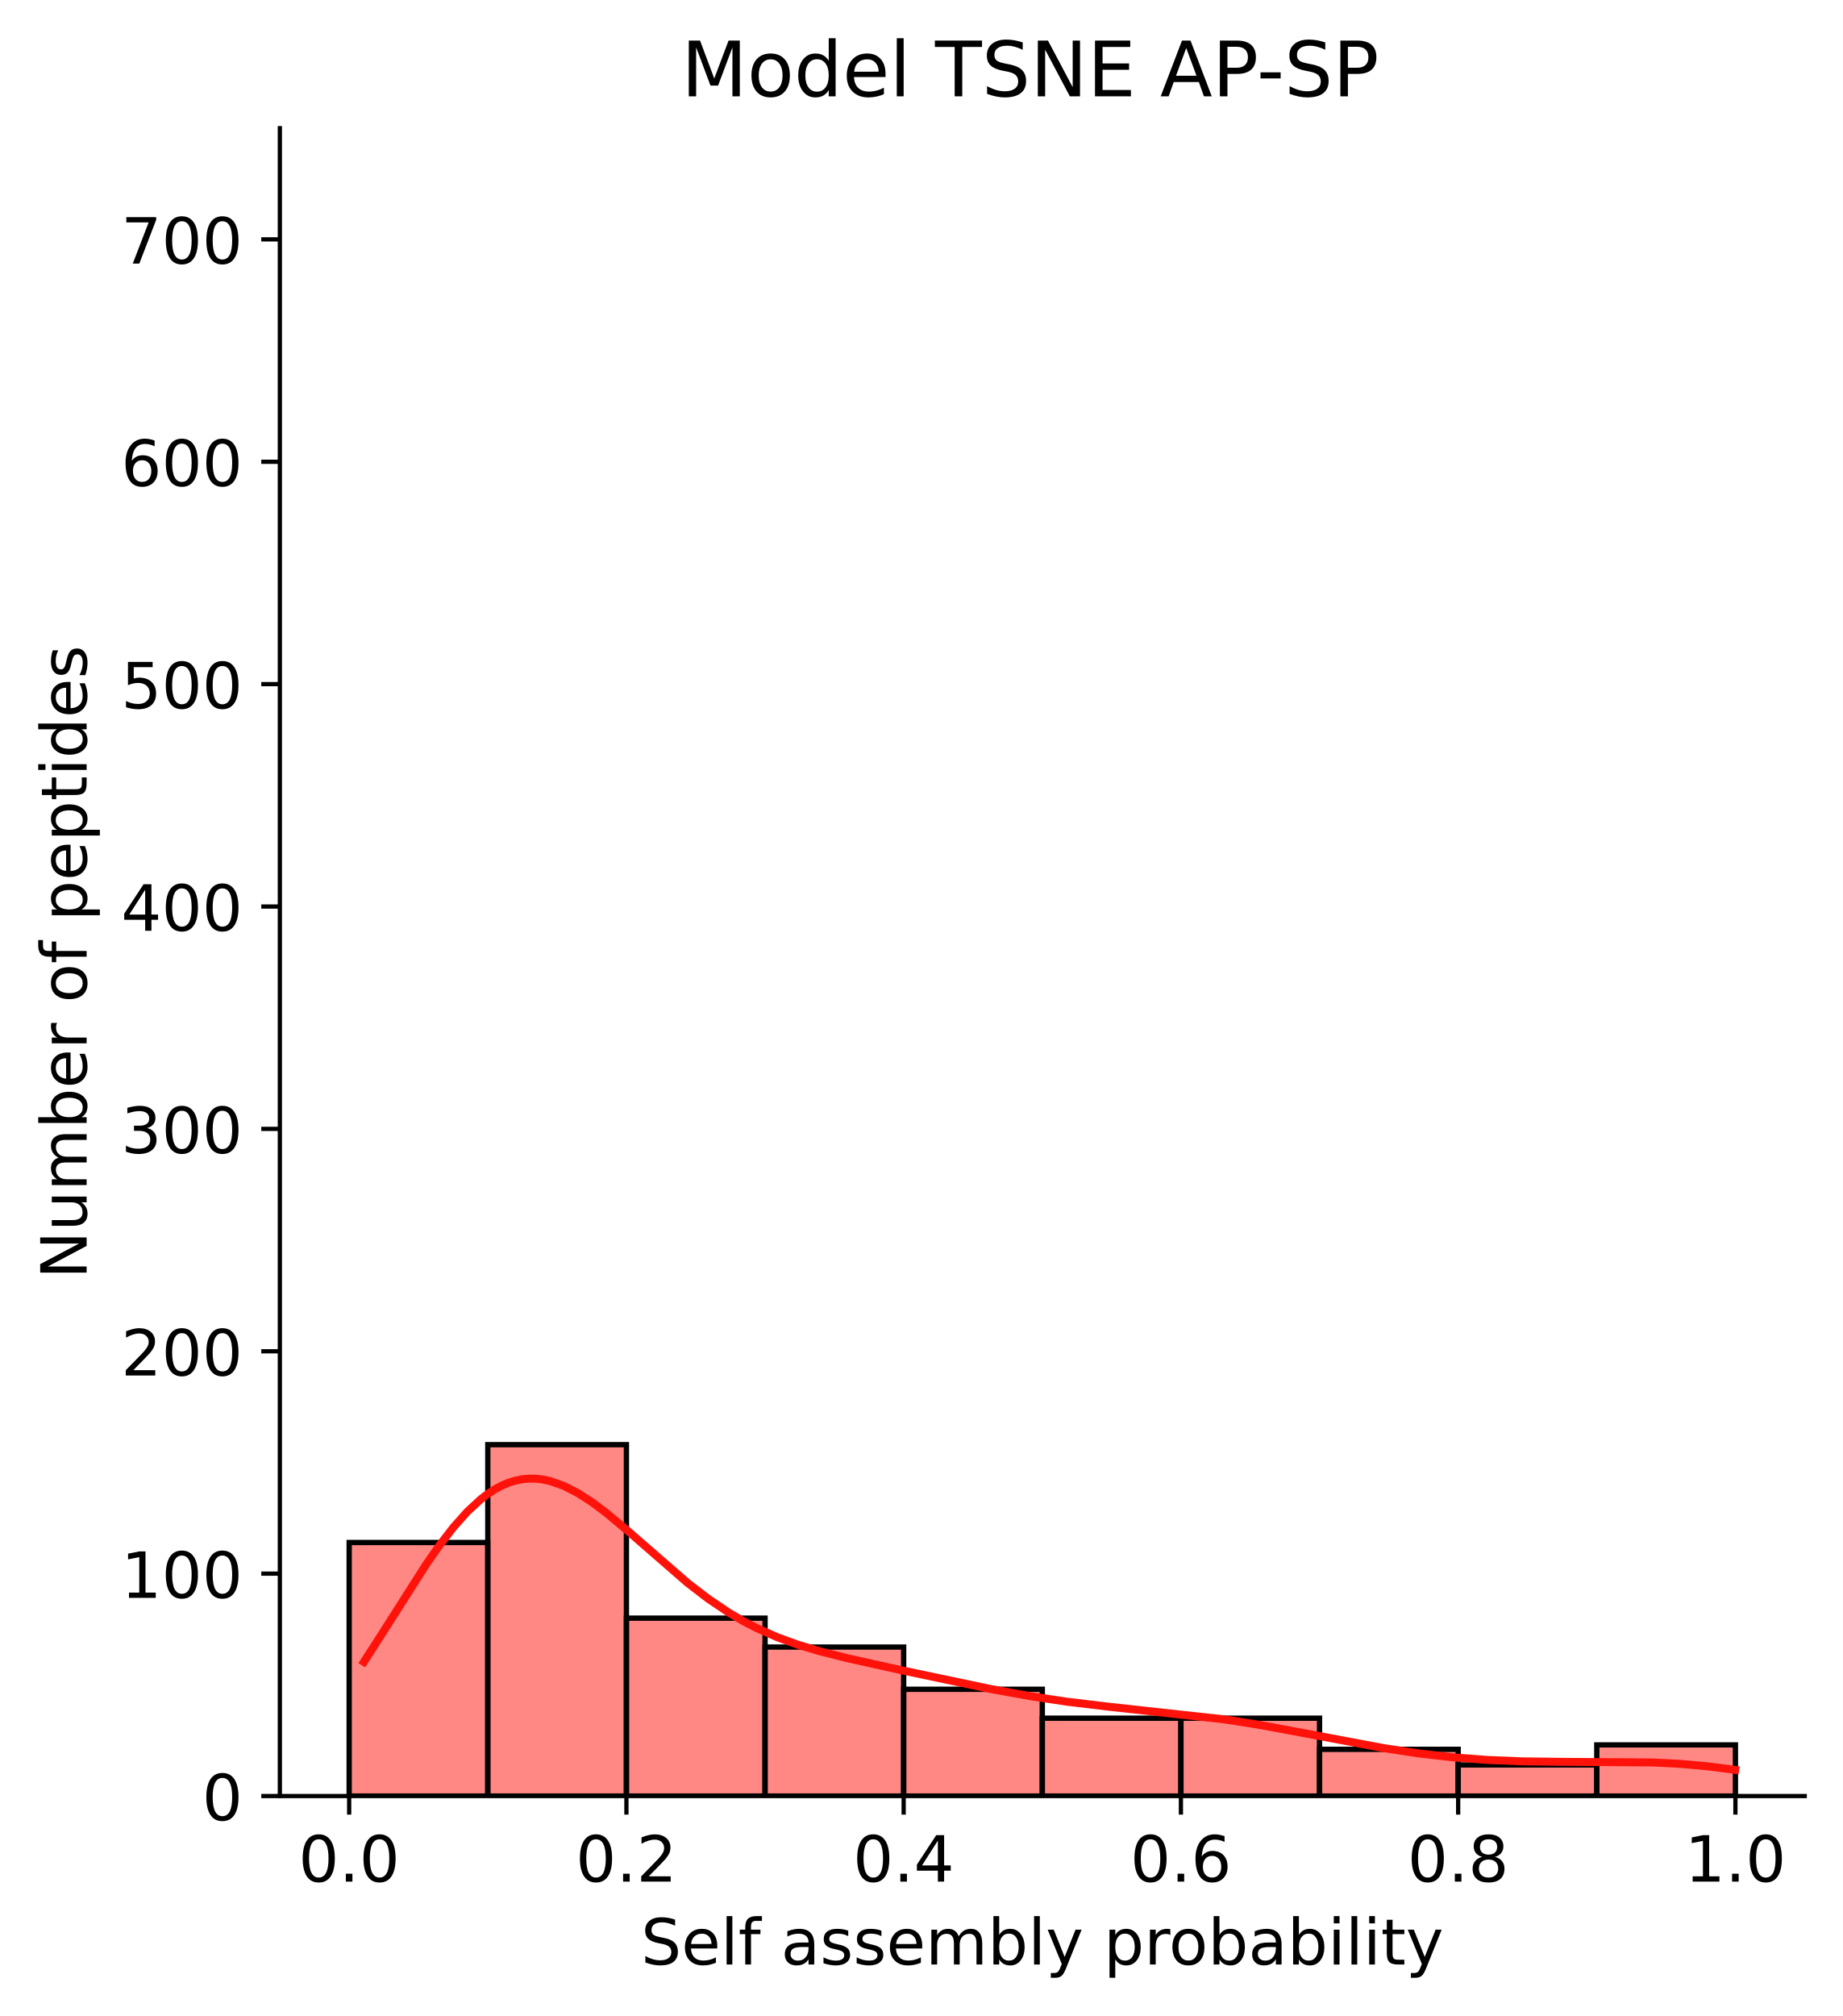
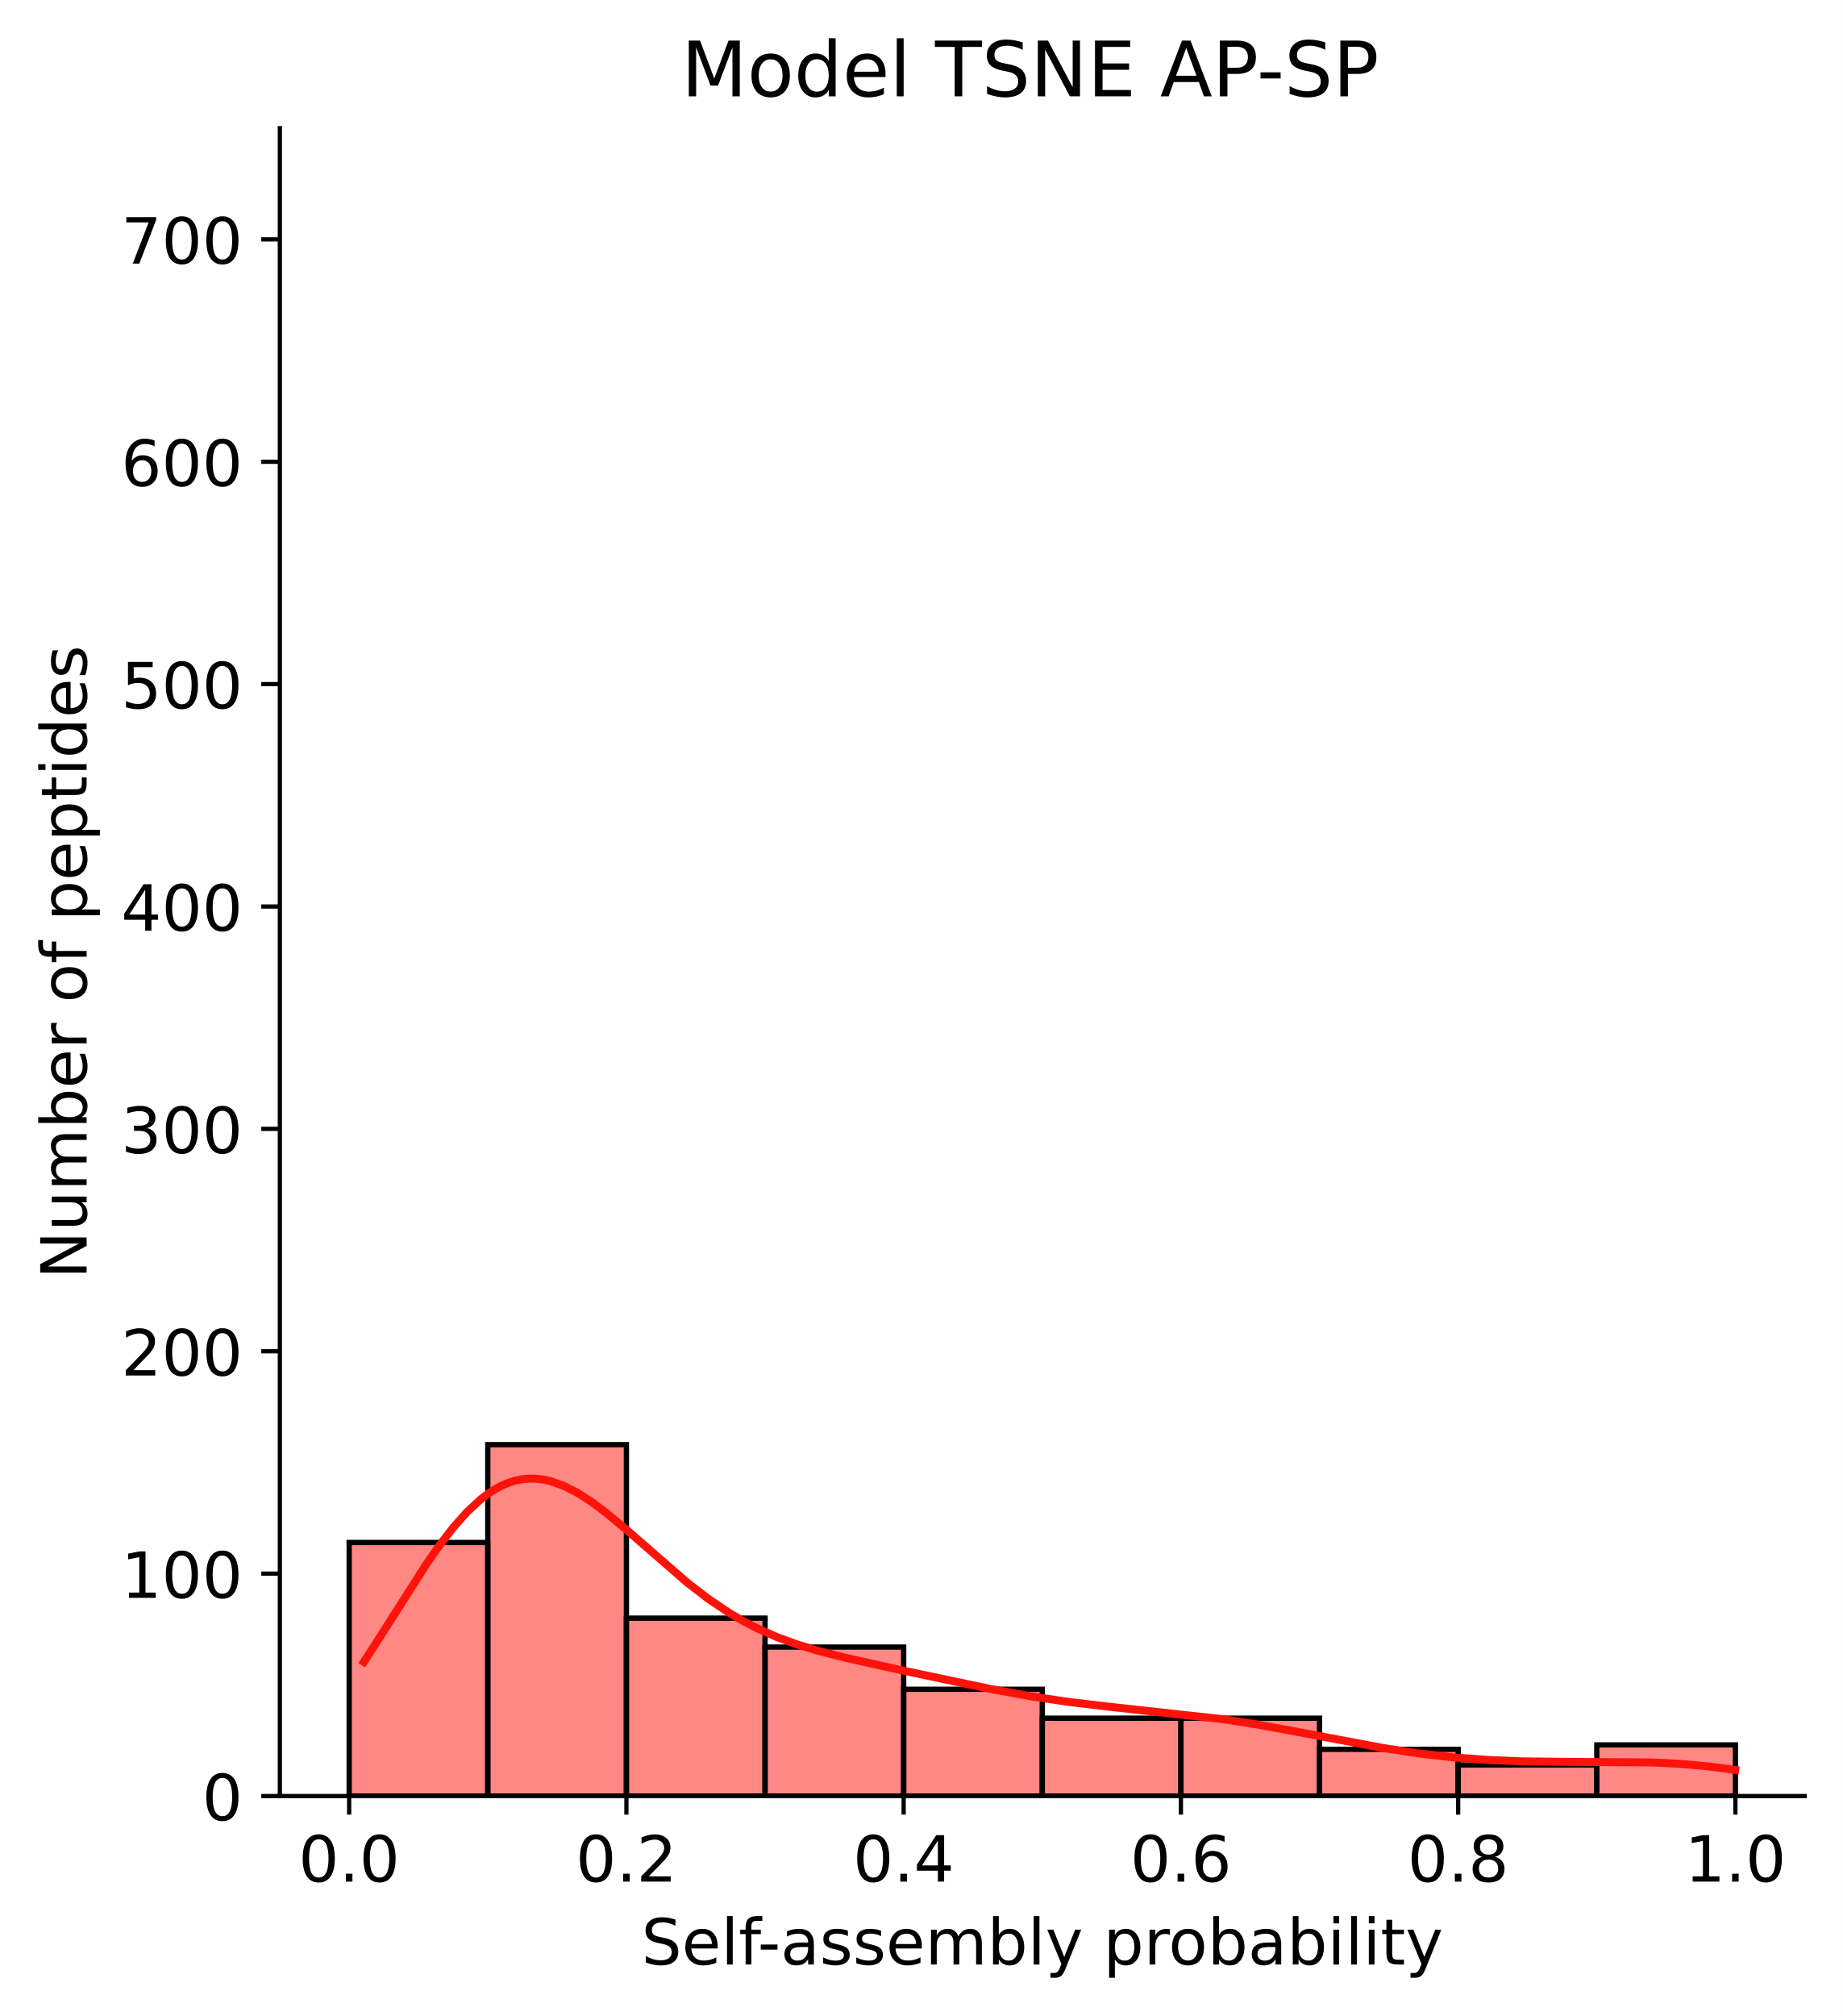
<svg xmlns="http://www.w3.org/2000/svg" xmlns:xlink="http://www.w3.org/1999/xlink" width="347.179pt" height="379.689pt" viewBox="0 0 347.179 379.689" version="1.1">
  <defs>
    <style type="text/css">*{stroke-linejoin: round; stroke-linecap: butt}</style>
  </defs>
  <g id="figure_1">
    <g id="patch_1">
      <path d="M -0 379.689  L 347.179 379.689  L 347.179 0  L -0 0  z " style="fill: #ffffff" />
    </g>
    <g id="axes_1">
      <g id="patch_2">
        <path d="M 52.719 338.262  L 339.979 338.262  L 339.979 24.142  L 52.719 24.142  z " style="fill: #ffffff" />
      </g>
      <g id="patch_3">
-         <path d="M 65.776 338.262  L 91.891 338.262  L 91.891 290.516  L 65.776 290.516  z " clip-path="url(#pd198a29d4a)" style="fill: #ff120a; fill-opacity: 0.5; stroke: #000000; stroke-linejoin: miter" />
+         <path d="M 65.776 338.262  L 91.891 338.262  L 91.891 290.516  L 65.776 290.516  z " clip-path="url(#pe34a5532ca)" style="fill: #ff120a; fill-opacity: 0.5; stroke: #000000; stroke-linejoin: miter" />
      </g>
      <g id="patch_4">
-         <path d="M 91.891 338.262  L 118.005 338.262  L 118.005 272.087  L 91.891 272.087  z " clip-path="url(#pd198a29d4a)" style="fill: #ff120a; fill-opacity: 0.5; stroke: #000000; stroke-linejoin: miter" />
+         <path d="M 91.891 338.262  L 118.005 338.262  L 118.005 272.087  L 91.891 272.087  z " clip-path="url(#pe34a5532ca)" style="fill: #ff120a; fill-opacity: 0.5; stroke: #000000; stroke-linejoin: miter" />
      </g>
      <g id="patch_5">
-         <path d="M 118.005 338.262  L 144.12 338.262  L 144.12 304.756  L 118.005 304.756  z " clip-path="url(#pd198a29d4a)" style="fill: #ff120a; fill-opacity: 0.5; stroke: #000000; stroke-linejoin: miter" />
+         <path d="M 118.005 338.262  L 144.12 338.262  L 144.12 304.756  L 118.005 304.756  z " clip-path="url(#pe34a5532ca)" style="fill: #ff120a; fill-opacity: 0.5; stroke: #000000; stroke-linejoin: miter" />
      </g>
      <g id="patch_6">
-         <path d="M 144.12 338.262  L 170.234 338.262  L 170.234 310.2  L 144.12 310.2  z " clip-path="url(#pd198a29d4a)" style="fill: #ff120a; fill-opacity: 0.5; stroke: #000000; stroke-linejoin: miter" />
+         <path d="M 144.12 338.262  L 170.234 338.262  L 170.234 310.2  L 144.12 310.2  z " clip-path="url(#pe34a5532ca)" style="fill: #ff120a; fill-opacity: 0.5; stroke: #000000; stroke-linejoin: miter" />
      </g>
      <g id="patch_7">
-         <path d="M 170.234 338.262  L 196.349 338.262  L 196.349 318.158  L 170.234 318.158  z " clip-path="url(#pd198a29d4a)" style="fill: #ff120a; fill-opacity: 0.5; stroke: #000000; stroke-linejoin: miter" />
+         <path d="M 170.234 338.262  L 196.349 338.262  L 196.349 318.158  L 170.234 318.158  z " clip-path="url(#pe34a5532ca)" style="fill: #ff120a; fill-opacity: 0.5; stroke: #000000; stroke-linejoin: miter" />
      </g>
      <g id="patch_8">
-         <path d="M 196.349 338.262  L 222.463 338.262  L 222.463 323.603  L 196.349 323.603  z " clip-path="url(#pd198a29d4a)" style="fill: #ff120a; fill-opacity: 0.5; stroke: #000000; stroke-linejoin: miter" />
+         <path d="M 196.349 338.262  L 222.463 338.262  L 222.463 323.603  L 196.349 323.603  z " clip-path="url(#pe34a5532ca)" style="fill: #ff120a; fill-opacity: 0.5; stroke: #000000; stroke-linejoin: miter" />
      </g>
      <g id="patch_9">
-         <path d="M 222.463 338.262  L 248.578 338.262  L 248.578 323.603  L 222.463 323.603  z " clip-path="url(#pd198a29d4a)" style="fill: #ff120a; fill-opacity: 0.5; stroke: #000000; stroke-linejoin: miter" />
+         <path d="M 222.463 338.262  L 248.578 338.262  L 248.578 323.603  L 222.463 323.603  z " clip-path="url(#pe34a5532ca)" style="fill: #ff120a; fill-opacity: 0.5; stroke: #000000; stroke-linejoin: miter" />
      </g>
      <g id="patch_10">
-         <path d="M 248.578 338.262  L 274.692 338.262  L 274.692 329.466  L 248.578 329.466  z " clip-path="url(#pd198a29d4a)" style="fill: #ff120a; fill-opacity: 0.5; stroke: #000000; stroke-linejoin: miter" />
+         <path d="M 248.578 338.262  L 274.692 338.262  L 274.692 329.466  L 248.578 329.466  z " clip-path="url(#pe34a5532ca)" style="fill: #ff120a; fill-opacity: 0.5; stroke: #000000; stroke-linejoin: miter" />
      </g>
      <g id="patch_11">
-         <path d="M 274.692 338.262  L 300.807 338.262  L 300.807 332.398  L 274.692 332.398  z " clip-path="url(#pd198a29d4a)" style="fill: #ff120a; fill-opacity: 0.5; stroke: #000000; stroke-linejoin: miter" />
+         <path d="M 274.692 338.262  L 300.807 338.262  L 300.807 332.398  L 274.692 332.398  z " clip-path="url(#pe34a5532ca)" style="fill: #ff120a; fill-opacity: 0.5; stroke: #000000; stroke-linejoin: miter" />
      </g>
      <g id="patch_12">
-         <path d="M 300.807 338.262  L 326.921 338.262  L 326.921 328.629  L 300.807 328.629  z " clip-path="url(#pd198a29d4a)" style="fill: #ff120a; fill-opacity: 0.5; stroke: #000000; stroke-linejoin: miter" />
+         <path d="M 300.807 338.262  L 326.921 338.262  L 326.921 328.629  L 300.807 328.629  z " clip-path="url(#pe34a5532ca)" style="fill: #ff120a; fill-opacity: 0.5; stroke: #000000; stroke-linejoin: miter" />
      </g>
      <g id="matplotlib.axis_1">
        <g id="xtick_1">
          <g id="line2d_1">
            <defs>
-               <path id="m5f06d2afd6" d="M 0 0  L 0 3.5  " style="stroke: #000000; stroke-width: 0.8" />
+               <path id="mca0d7a9884" d="M 0 0  L 0 3.5  " style="stroke: #000000; stroke-width: 0.8" />
            </defs>
            <g>
-               <use xlink:href="#m5f06d2afd6" x="65.776" y="338.262" style="stroke: #000000; stroke-width: 0.8" />
+               <use xlink:href="#mca0d7a9884" x="65.776" y="338.262" style="stroke: #000000; stroke-width: 0.8" />
            </g>
          </g>
          <g id="text_1">
            <g transform="translate(56.23415 354.3799) scale(0.12 -0.12)">
              <defs>
                <path id="DejaVuSans-30" d="M 2034 4250  Q 1547 4250 1301 3770  Q 1056 3291 1056 2328  Q 1056 1369 1301 889  Q 1547 409 2034 409  Q 2525 409 2770 889  Q 3016 1369 3016 2328  Q 3016 3291 2770 3770  Q 2525 4250 2034 4250  z M 2034 4750  Q 2819 4750 3233 4129  Q 3647 3509 3647 2328  Q 3647 1150 3233 529  Q 2819 -91 2034 -91  Q 1250 -91 836 529  Q 422 1150 422 2328  Q 422 3509 836 4129  Q 1250 4750 2034 4750  z " transform="scale(0.015625)" />
                <path id="DejaVuSans-2e" d="M 684 794  L 1344 794  L 1344 0  L 684 0  L 684 794  z " transform="scale(0.015625)" />
              </defs>
              <use xlink:href="#DejaVuSans-30" />
              <use xlink:href="#DejaVuSans-2e" x="63.623" />
              <use xlink:href="#DejaVuSans-30" x="95.41" />
            </g>
          </g>
        </g>
        <g id="xtick_2">
          <g id="line2d_2">
            <g>
-               <use xlink:href="#m5f06d2afd6" x="118.005" y="338.262" style="stroke: #000000; stroke-width: 0.8" />
+               <use xlink:href="#mca0d7a9884" x="118.005" y="338.262" style="stroke: #000000; stroke-width: 0.8" />
            </g>
          </g>
          <g id="text_2">
            <g transform="translate(108.4632 354.3799) scale(0.12 -0.12)">
              <defs>
                <path id="DejaVuSans-32" d="M 1228 531  L 3431 531  L 3431 0  L 469 0  L 469 531  Q 828 903 1448 1529  Q 2069 2156 2228 2338  Q 2531 2678 2651 2914  Q 2772 3150 2772 3378  Q 2772 3750 2511 3984  Q 2250 4219 1831 4219  Q 1534 4219 1204 4116  Q 875 4013 500 3803  L 500 4441  Q 881 4594 1212 4672  Q 1544 4750 1819 4750  Q 2544 4750 2975 4387  Q 3406 4025 3406 3419  Q 3406 3131 3298 2873  Q 3191 2616 2906 2266  Q 2828 2175 2409 1742  Q 1991 1309 1228 531  z " transform="scale(0.015625)" />
              </defs>
              <use xlink:href="#DejaVuSans-30" />
              <use xlink:href="#DejaVuSans-2e" x="63.623" />
              <use xlink:href="#DejaVuSans-32" x="95.41" />
            </g>
          </g>
        </g>
        <g id="xtick_3">
          <g id="line2d_3">
            <g>
-               <use xlink:href="#m5f06d2afd6" x="170.234" y="338.262" style="stroke: #000000; stroke-width: 0.8" />
+               <use xlink:href="#mca0d7a9884" x="170.234" y="338.262" style="stroke: #000000; stroke-width: 0.8" />
            </g>
          </g>
          <g id="text_3">
            <g transform="translate(160.6923 354.3799) scale(0.12 -0.12)">
              <defs>
                <path id="DejaVuSans-34" d="M 2419 4116  L 825 1625  L 2419 1625  L 2419 4116  z M 2253 4666  L 3047 4666  L 3047 1625  L 3713 1625  L 3713 1100  L 3047 1100  L 3047 0  L 2419 0  L 2419 1100  L 313 1100  L 313 1709  L 2253 4666  z " transform="scale(0.015625)" />
              </defs>
              <use xlink:href="#DejaVuSans-30" />
              <use xlink:href="#DejaVuSans-2e" x="63.623" />
              <use xlink:href="#DejaVuSans-34" x="95.41" />
            </g>
          </g>
        </g>
        <g id="xtick_4">
          <g id="line2d_4">
            <g>
-               <use xlink:href="#m5f06d2afd6" x="222.463" y="338.262" style="stroke: #000000; stroke-width: 0.8" />
+               <use xlink:href="#mca0d7a9884" x="222.463" y="338.262" style="stroke: #000000; stroke-width: 0.8" />
            </g>
          </g>
          <g id="text_4">
            <g transform="translate(212.9214 354.3799) scale(0.12 -0.12)">
              <defs>
                <path id="DejaVuSans-36" d="M 2113 2584  Q 1688 2584 1439 2293  Q 1191 2003 1191 1497  Q 1191 994 1439 701  Q 1688 409 2113 409  Q 2538 409 2786 701  Q 3034 994 3034 1497  Q 3034 2003 2786 2293  Q 2538 2584 2113 2584  z M 3366 4563  L 3366 3988  Q 3128 4100 2886 4159  Q 2644 4219 2406 4219  Q 1781 4219 1451 3797  Q 1122 3375 1075 2522  Q 1259 2794 1537 2939  Q 1816 3084 2150 3084  Q 2853 3084 3261 2657  Q 3669 2231 3669 1497  Q 3669 778 3244 343  Q 2819 -91 2113 -91  Q 1303 -91 875 529  Q 447 1150 447 2328  Q 447 3434 972 4092  Q 1497 4750 2381 4750  Q 2619 4750 2861 4703  Q 3103 4656 3366 4563  z " transform="scale(0.015625)" />
              </defs>
              <use xlink:href="#DejaVuSans-30" />
              <use xlink:href="#DejaVuSans-2e" x="63.623" />
              <use xlink:href="#DejaVuSans-36" x="95.41" />
            </g>
          </g>
        </g>
        <g id="xtick_5">
          <g id="line2d_5">
            <g>
-               <use xlink:href="#m5f06d2afd6" x="274.692" y="338.262" style="stroke: #000000; stroke-width: 0.8" />
+               <use xlink:href="#mca0d7a9884" x="274.692" y="338.262" style="stroke: #000000; stroke-width: 0.8" />
            </g>
          </g>
          <g id="text_5">
            <g transform="translate(265.1505 354.3799) scale(0.12 -0.12)">
              <defs>
                <path id="DejaVuSans-38" d="M 2034 2216  Q 1584 2216 1326 1975  Q 1069 1734 1069 1313  Q 1069 891 1326 650  Q 1584 409 2034 409  Q 2484 409 2743 651  Q 3003 894 3003 1313  Q 3003 1734 2745 1975  Q 2488 2216 2034 2216  z M 1403 2484  Q 997 2584 770 2862  Q 544 3141 544 3541  Q 544 4100 942 4425  Q 1341 4750 2034 4750  Q 2731 4750 3128 4425  Q 3525 4100 3525 3541  Q 3525 3141 3298 2862  Q 3072 2584 2669 2484  Q 3125 2378 3379 2068  Q 3634 1759 3634 1313  Q 3634 634 3220 271  Q 2806 -91 2034 -91  Q 1263 -91 848 271  Q 434 634 434 1313  Q 434 1759 690 2068  Q 947 2378 1403 2484  z M 1172 3481  Q 1172 3119 1398 2916  Q 1625 2713 2034 2713  Q 2441 2713 2670 2916  Q 2900 3119 2900 3481  Q 2900 3844 2670 4047  Q 2441 4250 2034 4250  Q 1625 4250 1398 4047  Q 1172 3844 1172 3481  z " transform="scale(0.015625)" />
              </defs>
              <use xlink:href="#DejaVuSans-30" />
              <use xlink:href="#DejaVuSans-2e" x="63.623" />
              <use xlink:href="#DejaVuSans-38" x="95.41" />
            </g>
          </g>
        </g>
        <g id="xtick_6">
          <g id="line2d_6">
            <g>
-               <use xlink:href="#m5f06d2afd6" x="326.921" y="338.262" style="stroke: #000000; stroke-width: 0.8" />
+               <use xlink:href="#mca0d7a9884" x="326.921" y="338.262" style="stroke: #000000; stroke-width: 0.8" />
            </g>
          </g>
          <g id="text_6">
            <g transform="translate(317.3796 354.3799) scale(0.12 -0.12)">
              <defs>
                <path id="DejaVuSans-31" d="M 794 531  L 1825 531  L 1825 4091  L 703 3866  L 703 4441  L 1819 4666  L 2450 4666  L 2450 531  L 3481 531  L 3481 0  L 794 0  L 794 531  z " transform="scale(0.015625)" />
              </defs>
              <use xlink:href="#DejaVuSans-31" />
              <use xlink:href="#DejaVuSans-2e" x="63.623" />
              <use xlink:href="#DejaVuSans-30" x="95.41" />
            </g>
          </g>
        </g>
        <g id="text_7">
-           <g transform="translate(120.7525 369.9936) scale(0.12 -0.12)">
+           <g transform="translate(120.8247 369.9936) scale(0.12 -0.12)">
            <defs>
              <path id="DejaVuSans-53" d="M 3425 4513  L 3425 3897  Q 3066 4069 2747 4153  Q 2428 4238 2131 4238  Q 1616 4238 1336 4038  Q 1056 3838 1056 3469  Q 1056 3159 1242 3001  Q 1428 2844 1947 2747  L 2328 2669  Q 3034 2534 3370 2195  Q 3706 1856 3706 1288  Q 3706 609 3251 259  Q 2797 -91 1919 -91  Q 1588 -91 1214 -16  Q 841 59 441 206  L 441 856  Q 825 641 1194 531  Q 1563 422 1919 422  Q 2459 422 2753 634  Q 3047 847 3047 1241  Q 3047 1584 2836 1778  Q 2625 1972 2144 2069  L 1759 2144  Q 1053 2284 737 2584  Q 422 2884 422 3419  Q 422 4038 858 4394  Q 1294 4750 2059 4750  Q 2388 4750 2728 4690  Q 3069 4631 3425 4513  z " transform="scale(0.015625)" />
              <path id="DejaVuSans-65" d="M 3597 1894  L 3597 1613  L 953 1613  Q 991 1019 1311 708  Q 1631 397 2203 397  Q 2534 397 2845 478  Q 3156 559 3463 722  L 3463 178  Q 3153 47 2828 -22  Q 2503 -91 2169 -91  Q 1331 -91 842 396  Q 353 884 353 1716  Q 353 2575 817 3079  Q 1281 3584 2069 3584  Q 2775 3584 3186 3129  Q 3597 2675 3597 1894  z M 3022 2063  Q 3016 2534 2758 2815  Q 2500 3097 2075 3097  Q 1594 3097 1305 2825  Q 1016 2553 972 2059  L 3022 2063  z " transform="scale(0.015625)" />
              <path id="DejaVuSans-6c" d="M 603 4863  L 1178 4863  L 1178 0  L 603 0  L 603 4863  z " transform="scale(0.015625)" />
              <path id="DejaVuSans-66" d="M 2375 4863  L 2375 4384  L 1825 4384  Q 1516 4384 1395 4259  Q 1275 4134 1275 3809  L 1275 3500  L 2222 3500  L 2222 3053  L 1275 3053  L 1275 0  L 697 0  L 697 3053  L 147 3053  L 147 3500  L 697 3500  L 697 3744  Q 697 4328 969 4595  Q 1241 4863 1831 4863  L 2375 4863  z " transform="scale(0.015625)" />
-               <path id="DejaVuSans-20" transform="scale(0.015625)" />
+               <path id="DejaVuSans-2d" d="M 313 2009  L 1997 2009  L 1997 1497  L 313 1497  L 313 2009  z " transform="scale(0.015625)" />
              <path id="DejaVuSans-61" d="M 2194 1759  Q 1497 1759 1228 1600  Q 959 1441 959 1056  Q 959 750 1161 570  Q 1363 391 1709 391  Q 2188 391 2477 730  Q 2766 1069 2766 1631  L 2766 1759  L 2194 1759  z M 3341 1997  L 3341 0  L 2766 0  L 2766 531  Q 2569 213 2275 61  Q 1981 -91 1556 -91  Q 1019 -91 701 211  Q 384 513 384 1019  Q 384 1609 779 1909  Q 1175 2209 1959 2209  L 2766 2209  L 2766 2266  Q 2766 2663 2505 2880  Q 2244 3097 1772 3097  Q 1472 3097 1187 3025  Q 903 2953 641 2809  L 641 3341  Q 956 3463 1253 3523  Q 1550 3584 1831 3584  Q 2591 3584 2966 3190  Q 3341 2797 3341 1997  z " transform="scale(0.015625)" />
              <path id="DejaVuSans-73" d="M 2834 3397  L 2834 2853  Q 2591 2978 2328 3040  Q 2066 3103 1784 3103  Q 1356 3103 1142 2972  Q 928 2841 928 2578  Q 928 2378 1081 2264  Q 1234 2150 1697 2047  L 1894 2003  Q 2506 1872 2764 1633  Q 3022 1394 3022 966  Q 3022 478 2636 193  Q 2250 -91 1575 -91  Q 1294 -91 989 -36  Q 684 19 347 128  L 347 722  Q 666 556 975 473  Q 1284 391 1588 391  Q 1994 391 2212 530  Q 2431 669 2431 922  Q 2431 1156 2273 1281  Q 2116 1406 1581 1522  L 1381 1569  Q 847 1681 609 1914  Q 372 2147 372 2553  Q 372 3047 722 3315  Q 1072 3584 1716 3584  Q 2034 3584 2315 3537  Q 2597 3491 2834 3397  z " transform="scale(0.015625)" />
              <path id="DejaVuSans-6d" d="M 3328 2828  Q 3544 3216 3844 3400  Q 4144 3584 4550 3584  Q 5097 3584 5394 3201  Q 5691 2819 5691 2113  L 5691 0  L 5113 0  L 5113 2094  Q 5113 2597 4934 2840  Q 4756 3084 4391 3084  Q 3944 3084 3684 2787  Q 3425 2491 3425 1978  L 3425 0  L 2847 0  L 2847 2094  Q 2847 2600 2669 2842  Q 2491 3084 2119 3084  Q 1678 3084 1418 2786  Q 1159 2488 1159 1978  L 1159 0  L 581 0  L 581 3500  L 1159 3500  L 1159 2956  Q 1356 3278 1631 3431  Q 1906 3584 2284 3584  Q 2666 3584 2933 3390  Q 3200 3197 3328 2828  z " transform="scale(0.015625)" />
              <path id="DejaVuSans-62" d="M 3116 1747  Q 3116 2381 2855 2742  Q 2594 3103 2138 3103  Q 1681 3103 1420 2742  Q 1159 2381 1159 1747  Q 1159 1113 1420 752  Q 1681 391 2138 391  Q 2594 391 2855 752  Q 3116 1113 3116 1747  z M 1159 2969  Q 1341 3281 1617 3432  Q 1894 3584 2278 3584  Q 2916 3584 3314 3078  Q 3713 2572 3713 1747  Q 3713 922 3314 415  Q 2916 -91 2278 -91  Q 1894 -91 1617 61  Q 1341 213 1159 525  L 1159 0  L 581 0  L 581 4863  L 1159 4863  L 1159 2969  z " transform="scale(0.015625)" />
              <path id="DejaVuSans-79" d="M 2059 -325  Q 1816 -950 1584 -1140  Q 1353 -1331 966 -1331  L 506 -1331  L 506 -850  L 844 -850  Q 1081 -850 1212 -737  Q 1344 -625 1503 -206  L 1606 56  L 191 3500  L 800 3500  L 1894 763  L 2988 3500  L 3597 3500  L 2059 -325  z " transform="scale(0.015625)" />
+               <path id="DejaVuSans-20" transform="scale(0.015625)" />
              <path id="DejaVuSans-70" d="M 1159 525  L 1159 -1331  L 581 -1331  L 581 3500  L 1159 3500  L 1159 2969  Q 1341 3281 1617 3432  Q 1894 3584 2278 3584  Q 2916 3584 3314 3078  Q 3713 2572 3713 1747  Q 3713 922 3314 415  Q 2916 -91 2278 -91  Q 1894 -91 1617 61  Q 1341 213 1159 525  z M 3116 1747  Q 3116 2381 2855 2742  Q 2594 3103 2138 3103  Q 1681 3103 1420 2742  Q 1159 2381 1159 1747  Q 1159 1113 1420 752  Q 1681 391 2138 391  Q 2594 391 2855 752  Q 3116 1113 3116 1747  z " transform="scale(0.015625)" />
              <path id="DejaVuSans-72" d="M 2631 2963  Q 2534 3019 2420 3045  Q 2306 3072 2169 3072  Q 1681 3072 1420 2755  Q 1159 2438 1159 1844  L 1159 0  L 581 0  L 581 3500  L 1159 3500  L 1159 2956  Q 1341 3275 1631 3429  Q 1922 3584 2338 3584  Q 2397 3584 2469 3576  Q 2541 3569 2628 3553  L 2631 2963  z " transform="scale(0.015625)" />
              <path id="DejaVuSans-6f" d="M 1959 3097  Q 1497 3097 1228 2736  Q 959 2375 959 1747  Q 959 1119 1226 758  Q 1494 397 1959 397  Q 2419 397 2687 759  Q 2956 1122 2956 1747  Q 2956 2369 2687 2733  Q 2419 3097 1959 3097  z M 1959 3584  Q 2709 3584 3137 3096  Q 3566 2609 3566 1747  Q 3566 888 3137 398  Q 2709 -91 1959 -91  Q 1206 -91 779 398  Q 353 888 353 1747  Q 353 2609 779 3096  Q 1206 3584 1959 3584  z " transform="scale(0.015625)" />
              <path id="DejaVuSans-69" d="M 603 3500  L 1178 3500  L 1178 0  L 603 0  L 603 3500  z M 603 4863  L 1178 4863  L 1178 4134  L 603 4134  L 603 4863  z " transform="scale(0.015625)" />
              <path id="DejaVuSans-74" d="M 1172 4494  L 1172 3500  L 2356 3500  L 2356 3053  L 1172 3053  L 1172 1153  Q 1172 725 1289 603  Q 1406 481 1766 481  L 2356 481  L 2356 0  L 1766 0  Q 1100 0 847 248  Q 594 497 594 1153  L 594 3053  L 172 3053  L 172 3500  L 594 3500  L 594 4494  L 1172 4494  z " transform="scale(0.015625)" />
            </defs>
            <use xlink:href="#DejaVuSans-53" />
            <use xlink:href="#DejaVuSans-65" x="63.477" />
            <use xlink:href="#DejaVuSans-6c" x="125" />
            <use xlink:href="#DejaVuSans-66" x="152.783" />
-             <use xlink:href="#DejaVuSans-20" x="187.988" />
-             <use xlink:href="#DejaVuSans-61" x="219.775" />
-             <use xlink:href="#DejaVuSans-73" x="281.055" />
-             <use xlink:href="#DejaVuSans-73" x="333.154" />
-             <use xlink:href="#DejaVuSans-65" x="385.254" />
-             <use xlink:href="#DejaVuSans-6d" x="446.777" />
-             <use xlink:href="#DejaVuSans-62" x="544.189" />
-             <use xlink:href="#DejaVuSans-6c" x="607.666" />
-             <use xlink:href="#DejaVuSans-79" x="635.449" />
-             <use xlink:href="#DejaVuSans-20" x="694.629" />
-             <use xlink:href="#DejaVuSans-70" x="726.416" />
-             <use xlink:href="#DejaVuSans-72" x="789.893" />
-             <use xlink:href="#DejaVuSans-6f" x="828.756" />
-             <use xlink:href="#DejaVuSans-62" x="889.938" />
-             <use xlink:href="#DejaVuSans-61" x="953.414" />
-             <use xlink:href="#DejaVuSans-62" x="1014.693" />
-             <use xlink:href="#DejaVuSans-69" x="1078.17" />
-             <use xlink:href="#DejaVuSans-6c" x="1105.953" />
-             <use xlink:href="#DejaVuSans-69" x="1133.736" />
-             <use xlink:href="#DejaVuSans-74" x="1161.52" />
-             <use xlink:href="#DejaVuSans-79" x="1200.729" />
+             <use xlink:href="#DejaVuSans-2d" x="182.488" />
+             <use xlink:href="#DejaVuSans-61" x="218.572" />
+             <use xlink:href="#DejaVuSans-73" x="279.852" />
+             <use xlink:href="#DejaVuSans-73" x="331.951" />
+             <use xlink:href="#DejaVuSans-65" x="384.051" />
+             <use xlink:href="#DejaVuSans-6d" x="445.574" />
+             <use xlink:href="#DejaVuSans-62" x="542.986" />
+             <use xlink:href="#DejaVuSans-6c" x="606.463" />
+             <use xlink:href="#DejaVuSans-79" x="634.246" />
+             <use xlink:href="#DejaVuSans-20" x="693.426" />
+             <use xlink:href="#DejaVuSans-70" x="725.213" />
+             <use xlink:href="#DejaVuSans-72" x="788.689" />
+             <use xlink:href="#DejaVuSans-6f" x="827.553" />
+             <use xlink:href="#DejaVuSans-62" x="888.734" />
+             <use xlink:href="#DejaVuSans-61" x="952.211" />
+             <use xlink:href="#DejaVuSans-62" x="1013.49" />
+             <use xlink:href="#DejaVuSans-69" x="1076.967" />
+             <use xlink:href="#DejaVuSans-6c" x="1104.75" />
+             <use xlink:href="#DejaVuSans-69" x="1132.533" />
+             <use xlink:href="#DejaVuSans-74" x="1160.316" />
+             <use xlink:href="#DejaVuSans-79" x="1199.525" />
          </g>
        </g>
      </g>
      <g id="matplotlib.axis_2">
        <g id="ytick_1">
          <g id="line2d_7">
            <defs>
-               <path id="m6ff01dd164" d="M 0 0  L -3.5 0  " style="stroke: #000000; stroke-width: 0.8" />
+               <path id="m9e56aadbec" d="M 0 0  L -3.5 0  " style="stroke: #000000; stroke-width: 0.8" />
            </defs>
            <g>
-               <use xlink:href="#m6ff01dd164" x="52.719" y="338.262" style="stroke: #000000; stroke-width: 0.8" />
+               <use xlink:href="#m9e56aadbec" x="52.719" y="338.262" style="stroke: #000000; stroke-width: 0.8" />
            </g>
          </g>
          <g id="text_8">
            <g transform="translate(38.08375 342.8208) scale(0.12 -0.12)">
              <use xlink:href="#DejaVuSans-30" />
            </g>
          </g>
        </g>
        <g id="ytick_2">
          <g id="line2d_8">
            <g>
-               <use xlink:href="#m6ff01dd164" x="52.719" y="296.379" style="stroke: #000000; stroke-width: 0.8" />
+               <use xlink:href="#m9e56aadbec" x="52.719" y="296.379" style="stroke: #000000; stroke-width: 0.8" />
            </g>
          </g>
          <g id="text_9">
            <g transform="translate(22.81375 300.9381) scale(0.12 -0.12)">
              <use xlink:href="#DejaVuSans-31" />
              <use xlink:href="#DejaVuSans-30" x="63.623" />
              <use xlink:href="#DejaVuSans-30" x="127.246" />
            </g>
          </g>
        </g>
        <g id="ytick_3">
          <g id="line2d_9">
            <g>
-               <use xlink:href="#m6ff01dd164" x="52.719" y="254.496" style="stroke: #000000; stroke-width: 0.8" />
+               <use xlink:href="#m9e56aadbec" x="52.719" y="254.496" style="stroke: #000000; stroke-width: 0.8" />
            </g>
          </g>
          <g id="text_10">
            <g transform="translate(22.81375 259.0555) scale(0.12 -0.12)">
              <use xlink:href="#DejaVuSans-32" />
              <use xlink:href="#DejaVuSans-30" x="63.623" />
              <use xlink:href="#DejaVuSans-30" x="127.246" />
            </g>
          </g>
        </g>
        <g id="ytick_4">
          <g id="line2d_10">
            <g>
-               <use xlink:href="#m6ff01dd164" x="52.719" y="212.614" style="stroke: #000000; stroke-width: 0.8" />
+               <use xlink:href="#m9e56aadbec" x="52.719" y="212.614" style="stroke: #000000; stroke-width: 0.8" />
            </g>
          </g>
          <g id="text_11">
            <g transform="translate(22.81375 217.1728) scale(0.12 -0.12)">
              <defs>
                <path id="DejaVuSans-33" d="M 2597 2516  Q 3050 2419 3304 2112  Q 3559 1806 3559 1356  Q 3559 666 3084 287  Q 2609 -91 1734 -91  Q 1441 -91 1130 -33  Q 819 25 488 141  L 488 750  Q 750 597 1062 519  Q 1375 441 1716 441  Q 2309 441 2620 675  Q 2931 909 2931 1356  Q 2931 1769 2642 2001  Q 2353 2234 1838 2234  L 1294 2234  L 1294 2753  L 1863 2753  Q 2328 2753 2575 2939  Q 2822 3125 2822 3475  Q 2822 3834 2567 4026  Q 2313 4219 1838 4219  Q 1578 4219 1281 4162  Q 984 4106 628 3988  L 628 4550  Q 988 4650 1302 4700  Q 1616 4750 1894 4750  Q 2613 4750 3031 4423  Q 3450 4097 3450 3541  Q 3450 3153 3228 2886  Q 3006 2619 2597 2516  z " transform="scale(0.015625)" />
              </defs>
              <use xlink:href="#DejaVuSans-33" />
              <use xlink:href="#DejaVuSans-30" x="63.623" />
              <use xlink:href="#DejaVuSans-30" x="127.246" />
            </g>
          </g>
        </g>
        <g id="ytick_5">
          <g id="line2d_11">
            <g>
-               <use xlink:href="#m6ff01dd164" x="52.719" y="170.731" style="stroke: #000000; stroke-width: 0.8" />
+               <use xlink:href="#m9e56aadbec" x="52.719" y="170.731" style="stroke: #000000; stroke-width: 0.8" />
            </g>
          </g>
          <g id="text_12">
            <g transform="translate(22.81375 175.2901) scale(0.12 -0.12)">
              <use xlink:href="#DejaVuSans-34" />
              <use xlink:href="#DejaVuSans-30" x="63.623" />
              <use xlink:href="#DejaVuSans-30" x="127.246" />
            </g>
          </g>
        </g>
        <g id="ytick_6">
          <g id="line2d_12">
            <g>
-               <use xlink:href="#m6ff01dd164" x="52.719" y="128.848" style="stroke: #000000; stroke-width: 0.8" />
+               <use xlink:href="#m9e56aadbec" x="52.719" y="128.848" style="stroke: #000000; stroke-width: 0.8" />
            </g>
          </g>
          <g id="text_13">
            <g transform="translate(22.81375 133.4075) scale(0.12 -0.12)">
              <defs>
                <path id="DejaVuSans-35" d="M 691 4666  L 3169 4666  L 3169 4134  L 1269 4134  L 1269 2991  Q 1406 3038 1543 3061  Q 1681 3084 1819 3084  Q 2600 3084 3056 2656  Q 3513 2228 3513 1497  Q 3513 744 3044 326  Q 2575 -91 1722 -91  Q 1428 -91 1123 -41  Q 819 9 494 109  L 494 744  Q 775 591 1075 516  Q 1375 441 1709 441  Q 2250 441 2565 725  Q 2881 1009 2881 1497  Q 2881 1984 2565 2268  Q 2250 2553 1709 2553  Q 1456 2553 1204 2497  Q 953 2441 691 2322  L 691 4666  z " transform="scale(0.015625)" />
              </defs>
              <use xlink:href="#DejaVuSans-35" />
              <use xlink:href="#DejaVuSans-30" x="63.623" />
              <use xlink:href="#DejaVuSans-30" x="127.246" />
            </g>
          </g>
        </g>
        <g id="ytick_7">
          <g id="line2d_13">
            <g>
-               <use xlink:href="#m6ff01dd164" x="52.719" y="86.966" style="stroke: #000000; stroke-width: 0.8" />
+               <use xlink:href="#m9e56aadbec" x="52.719" y="86.966" style="stroke: #000000; stroke-width: 0.8" />
            </g>
          </g>
          <g id="text_14">
            <g transform="translate(22.81375 91.52481) scale(0.12 -0.12)">
              <use xlink:href="#DejaVuSans-36" />
              <use xlink:href="#DejaVuSans-30" x="63.623" />
              <use xlink:href="#DejaVuSans-30" x="127.246" />
            </g>
          </g>
        </g>
        <g id="ytick_8">
          <g id="line2d_14">
            <g>
-               <use xlink:href="#m6ff01dd164" x="52.719" y="45.083" style="stroke: #000000; stroke-width: 0.8" />
+               <use xlink:href="#m9e56aadbec" x="52.719" y="45.083" style="stroke: #000000; stroke-width: 0.8" />
            </g>
          </g>
          <g id="text_15">
            <g transform="translate(22.81375 49.64215) scale(0.12 -0.12)">
              <defs>
                <path id="DejaVuSans-37" d="M 525 4666  L 3525 4666  L 3525 4397  L 1831 0  L 1172 0  L 2766 4134  L 525 4134  L 525 4666  z " transform="scale(0.015625)" />
              </defs>
              <use xlink:href="#DejaVuSans-37" />
              <use xlink:href="#DejaVuSans-30" x="63.623" />
              <use xlink:href="#DejaVuSans-30" x="127.246" />
            </g>
          </g>
        </g>
        <g id="text_16">
          <g transform="translate(16.31812 240.8577) rotate(-90) scale(0.12 -0.12)">
            <defs>
              <path id="DejaVuSans-4e" d="M 628 4666  L 1478 4666  L 3547 763  L 3547 4666  L 4159 4666  L 4159 0  L 3309 0  L 1241 3903  L 1241 0  L 628 0  L 628 4666  z " transform="scale(0.015625)" />
              <path id="DejaVuSans-75" d="M 544 1381  L 544 3500  L 1119 3500  L 1119 1403  Q 1119 906 1312 657  Q 1506 409 1894 409  Q 2359 409 2629 706  Q 2900 1003 2900 1516  L 2900 3500  L 3475 3500  L 3475 0  L 2900 0  L 2900 538  Q 2691 219 2414 64  Q 2138 -91 1772 -91  Q 1169 -91 856 284  Q 544 659 544 1381  z M 1991 3584  L 1991 3584  z " transform="scale(0.015625)" />
              <path id="DejaVuSans-64" d="M 2906 2969  L 2906 4863  L 3481 4863  L 3481 0  L 2906 0  L 2906 525  Q 2725 213 2448 61  Q 2172 -91 1784 -91  Q 1150 -91 751 415  Q 353 922 353 1747  Q 353 2572 751 3078  Q 1150 3584 1784 3584  Q 2172 3584 2448 3432  Q 2725 3281 2906 2969  z M 947 1747  Q 947 1113 1208 752  Q 1469 391 1925 391  Q 2381 391 2643 752  Q 2906 1113 2906 1747  Q 2906 2381 2643 2742  Q 2381 3103 1925 3103  Q 1469 3103 1208 2742  Q 947 2381 947 1747  z " transform="scale(0.015625)" />
            </defs>
            <use xlink:href="#DejaVuSans-4e" />
            <use xlink:href="#DejaVuSans-75" x="74.805" />
            <use xlink:href="#DejaVuSans-6d" x="138.184" />
            <use xlink:href="#DejaVuSans-62" x="235.596" />
            <use xlink:href="#DejaVuSans-65" x="299.072" />
            <use xlink:href="#DejaVuSans-72" x="360.596" />
            <use xlink:href="#DejaVuSans-20" x="401.709" />
            <use xlink:href="#DejaVuSans-6f" x="433.496" />
            <use xlink:href="#DejaVuSans-66" x="494.678" />
            <use xlink:href="#DejaVuSans-20" x="529.883" />
            <use xlink:href="#DejaVuSans-70" x="561.67" />
            <use xlink:href="#DejaVuSans-65" x="625.146" />
            <use xlink:href="#DejaVuSans-70" x="686.67" />
            <use xlink:href="#DejaVuSans-74" x="750.146" />
            <use xlink:href="#DejaVuSans-69" x="789.355" />
            <use xlink:href="#DejaVuSans-64" x="817.139" />
            <use xlink:href="#DejaVuSans-65" x="880.615" />
            <use xlink:href="#DejaVuSans-73" x="942.139" />
          </g>
        </g>
      </g>
      <g id="line2d_15">
-         <path d="M 68.555 313.001  L 72.449 306.943  L 80.238 294.704  L 82.834 290.987  L 85.43 287.63  L 88.026 284.719  L 90.623 282.324  L 91.921 281.335  L 93.219 280.492  L 94.517 279.795  L 95.815 279.247  L 97.113 278.846  L 98.411 278.59  L 99.709 278.476  L 101.007 278.499  L 102.306 278.655  L 103.604 278.936  L 106.2 279.848  L 108.796 281.169  L 111.392 282.831  L 113.989 284.76  L 117.883 287.995  L 129.566 298.153  L 133.46 301.138  L 137.355 303.758  L 139.951 305.284  L 142.547 306.636  L 146.441 308.36  L 150.336 309.771  L 154.23 310.941  L 159.422 312.258  L 169.807 314.566  L 186.683 318.118  L 194.471 319.521  L 200.962 320.492  L 208.751 321.425  L 230.818 323.847  L 237.309 324.869  L 246.396 326.556  L 260.675 329.239  L 267.166 330.225  L 273.656 330.97  L 280.147 331.461  L 286.637 331.724  L 294.426 331.821  L 311.301 331.936  L 316.494 332.201  L 321.686 332.666  L 326.879 333.331  L 326.879 333.331  " clip-path="url(#pd198a29d4a)" style="fill: none; stroke: #ff120a; stroke-width: 1.5; stroke-linecap: square" />
+         <path d="M 68.555 313.001  L 72.449 306.943  L 80.238 294.704  L 82.834 290.987  L 85.43 287.63  L 88.026 284.719  L 90.623 282.324  L 91.921 281.335  L 93.219 280.492  L 94.517 279.795  L 95.815 279.247  L 97.113 278.846  L 98.411 278.59  L 99.709 278.476  L 101.007 278.499  L 102.306 278.655  L 103.604 278.936  L 106.2 279.848  L 108.796 281.169  L 111.392 282.831  L 113.989 284.76  L 117.883 287.995  L 129.566 298.153  L 133.46 301.138  L 137.355 303.758  L 139.951 305.284  L 142.547 306.636  L 146.441 308.36  L 150.336 309.771  L 154.23 310.941  L 159.422 312.258  L 169.807 314.566  L 186.683 318.118  L 194.471 319.521  L 200.962 320.492  L 208.751 321.425  L 230.818 323.847  L 237.309 324.869  L 246.396 326.556  L 260.675 329.239  L 267.166 330.225  L 273.656 330.97  L 280.147 331.461  L 286.637 331.724  L 294.426 331.821  L 311.301 331.936  L 316.494 332.201  L 321.686 332.666  L 326.879 333.331  L 326.879 333.331  " clip-path="url(#pe34a5532ca)" style="fill: none; stroke: #ff120a; stroke-width: 1.5; stroke-linecap: square" />
      </g>
      <g id="patch_13">
        <path d="M 52.719 338.262  L 52.719 24.142  " style="fill: none; stroke: #000000; stroke-width: 0.8; stroke-linejoin: miter; stroke-linecap: square" />
      </g>
      <g id="patch_14">
        <path d="M 52.719 338.262  L 339.979 338.262  " style="fill: none; stroke: #000000; stroke-width: 0.8; stroke-linejoin: miter; stroke-linecap: square" />
      </g>
      <g id="text_17">
        <g transform="translate(128.3459 18.14175) scale(0.144 -0.144)">
          <defs>
            <path id="DejaVuSans-4d" d="M 628 4666  L 1569 4666  L 2759 1491  L 3956 4666  L 4897 4666  L 4897 0  L 4281 0  L 4281 4097  L 3078 897  L 2444 897  L 1241 4097  L 1241 0  L 628 0  L 628 4666  z " transform="scale(0.015625)" />
            <path id="DejaVuSans-54" d="M -19 4666  L 3928 4666  L 3928 4134  L 2272 4134  L 2272 0  L 1638 0  L 1638 4134  L -19 4134  L -19 4666  z " transform="scale(0.015625)" />
            <path id="DejaVuSans-45" d="M 628 4666  L 3578 4666  L 3578 4134  L 1259 4134  L 1259 2753  L 3481 2753  L 3481 2222  L 1259 2222  L 1259 531  L 3634 531  L 3634 0  L 628 0  L 628 4666  z " transform="scale(0.015625)" />
            <path id="DejaVuSans-41" d="M 2188 4044  L 1331 1722  L 3047 1722  L 2188 4044  z M 1831 4666  L 2547 4666  L 4325 0  L 3669 0  L 3244 1197  L 1141 1197  L 716 0  L 50 0  L 1831 4666  z " transform="scale(0.015625)" />
            <path id="DejaVuSans-50" d="M 1259 4147  L 1259 2394  L 2053 2394  Q 2494 2394 2734 2622  Q 2975 2850 2975 3272  Q 2975 3691 2734 3919  Q 2494 4147 2053 4147  L 1259 4147  z M 628 4666  L 2053 4666  Q 2838 4666 3239 4311  Q 3641 3956 3641 3272  Q 3641 2581 3239 2228  Q 2838 1875 2053 1875  L 1259 1875  L 1259 0  L 628 0  L 628 4666  z " transform="scale(0.015625)" />
-             <path id="DejaVuSans-2d" d="M 313 2009  L 1997 2009  L 1997 1497  L 313 1497  L 313 2009  z " transform="scale(0.015625)" />
          </defs>
          <use xlink:href="#DejaVuSans-4d" />
          <use xlink:href="#DejaVuSans-6f" x="86.279" />
          <use xlink:href="#DejaVuSans-64" x="147.461" />
          <use xlink:href="#DejaVuSans-65" x="210.938" />
          <use xlink:href="#DejaVuSans-6c" x="272.461" />
          <use xlink:href="#DejaVuSans-20" x="300.244" />
          <use xlink:href="#DejaVuSans-54" x="332.031" />
          <use xlink:href="#DejaVuSans-53" x="393.115" />
          <use xlink:href="#DejaVuSans-4e" x="456.592" />
          <use xlink:href="#DejaVuSans-45" x="531.396" />
          <use xlink:href="#DejaVuSans-20" x="594.58" />
          <use xlink:href="#DejaVuSans-41" x="626.367" />
          <use xlink:href="#DejaVuSans-50" x="694.775" />
          <use xlink:href="#DejaVuSans-2d" x="752.828" />
          <use xlink:href="#DejaVuSans-53" x="788.912" />
          <use xlink:href="#DejaVuSans-50" x="852.389" />
          <use xlink:href="#DejaVuSans-20" x="912.691" />
        </g>
      </g>
    </g>
  </g>
  <defs>
-     <clipPath id="pd198a29d4a">
+     <clipPath id="pe34a5532ca">
      <rect x="52.719" y="24.142" width="287.26" height="314.12" />
    </clipPath>
  </defs>
</svg>
